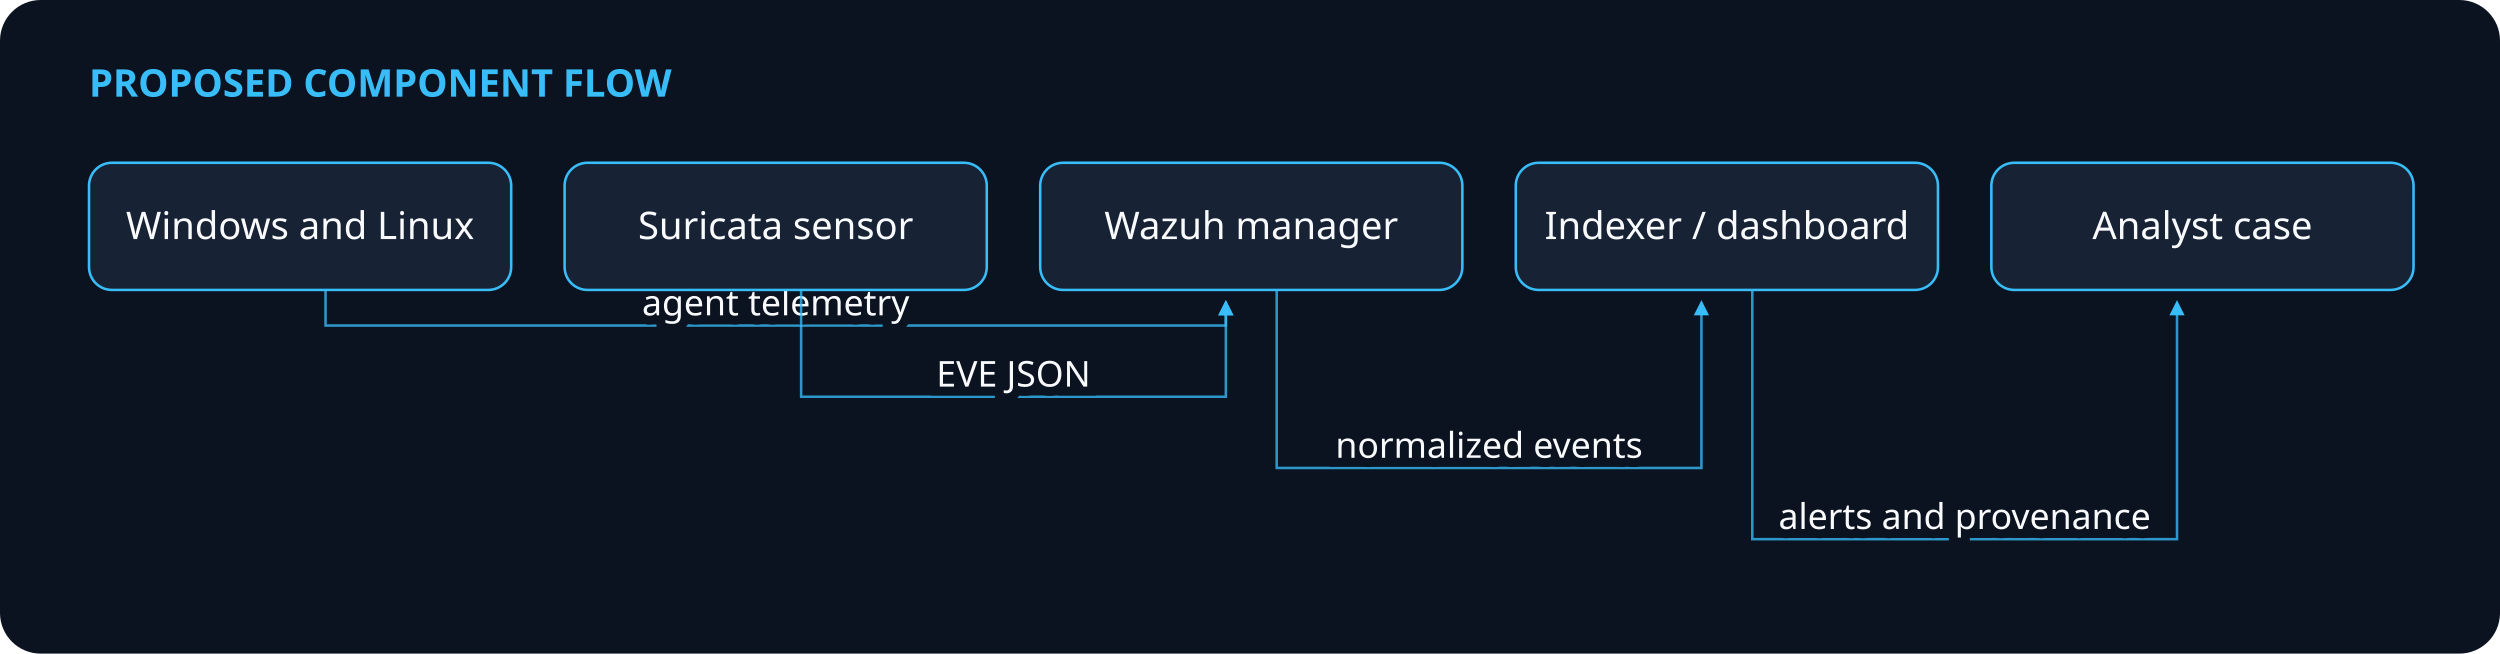
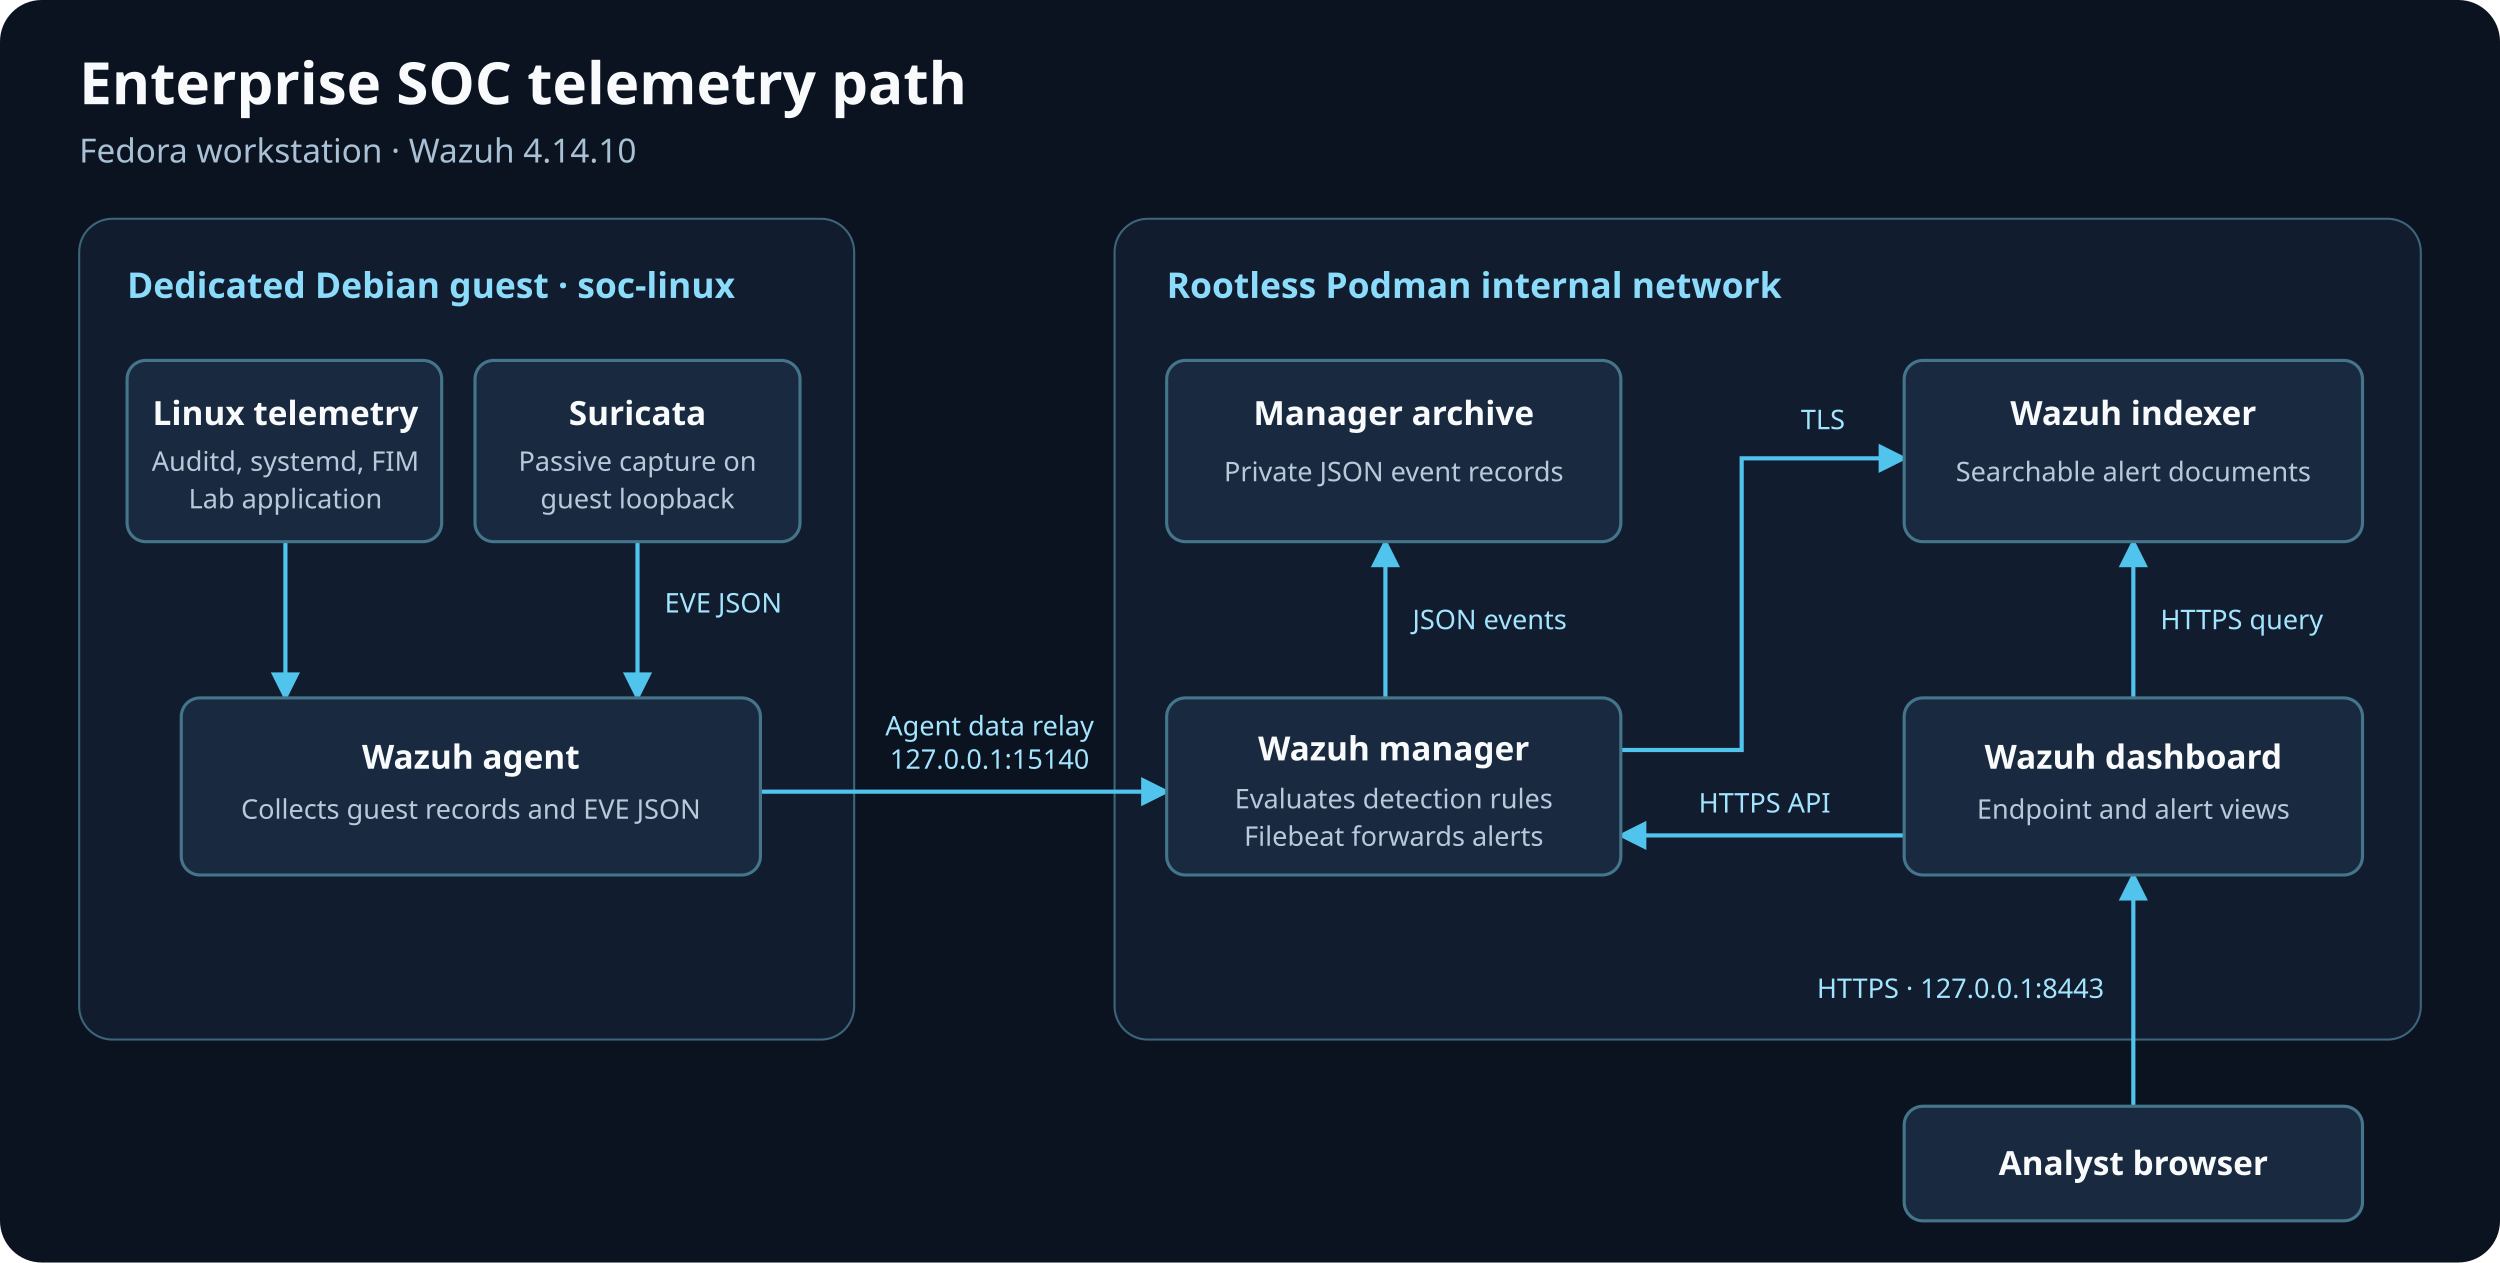
- <svg xmlns="http://www.w3.org/2000/svg" viewBox="0 0 983 257" role="img" aria-labelledby="title detail">
+ <svg xmlns="http://www.w3.org/2000/svg" viewBox="0 0 1200 606" role="img" aria-labelledby="title detail">
  <defs>
-     <marker id="arrow" markerWidth="6" markerHeight="6" refX="3" refY="3" orient="auto">
-       <path d="M0 0L6 3 0 6z" fill="#38BDF8" />
+     <marker id="arrow" viewBox="0 0 8 8" markerWidth="7" markerHeight="7" refX="7" refY="4" orient="auto">
+       <path d="M0 0L8 4L0 8Z" fill="#51c4ee" />
    </marker>
  </defs>
-   <rect width="983" height="257" rx="16" fill="#0B1220" />
-   <g font-family="system-ui, sans-serif" fill="#F8FAFC" font-size="15">
-     <text x="35" y="38" fill="#38BDF8" font-weight="700">PROPOSED COMPONENT FLOW</text>
-     <path d="M128 114V128H482V121" fill="none" stroke="#38BDF8" stroke-opacity=".78" marker-end="url(#arrow)" />
-     <text x="305" y="124" text-anchor="middle" fill="#F8FAFC" font-size="14" stroke="#0B1220" stroke-width="7" paint-order="stroke">agent telemetry</text>
-     <path d="M315 114V156H482V121" fill="none" stroke="#38BDF8" stroke-opacity=".78" marker-end="url(#arrow)" />
-     <text x="398.5" y="152" text-anchor="middle" fill="#F8FAFC" font-size="14" stroke="#0B1220" stroke-width="7" paint-order="stroke">EVE JSON</text>
-     <path d="M502 114V184H669V121" fill="none" stroke="#38BDF8" stroke-opacity=".78" marker-end="url(#arrow)" />
-     <text x="585.5" y="180" text-anchor="middle" fill="#F8FAFC" font-size="14" stroke="#0B1220" stroke-width="7" paint-order="stroke">normalized events</text>
-     <path d="M689 114V212H856V121" fill="none" stroke="#38BDF8" stroke-opacity=".78" marker-end="url(#arrow)" />
-     <text x="772.5" y="208" text-anchor="middle" fill="#F8FAFC" font-size="14" stroke="#0B1220" stroke-width="7" paint-order="stroke">alerts and provenance</text>
-     <g>
-       <rect x="35" y="64" width="166" height="50" rx="9" fill="#172235" stroke="#38BDF8" />
-       <text x="118" y="94" text-anchor="middle">Windows and Linux</text>
+   <rect width="1200" height="606" rx="20" fill="#0b1220" />
+   <rect x="38" y="105" width="372" height="394" rx="16" fill="#111d2f" stroke="#3e647a" />
+   <rect x="535" y="105" width="627" height="394" rx="16" fill="#111d2f" stroke="#3e647a" />
+   <g fill="none" stroke="#51c4ee" stroke-width="2" marker-end="url(#arrow)">
+     <path d="M137 260V335" />
+     <path d="M306 260V335" />
+     <path d="M365 380H560" />
+     <path d="M665 335V260" />
+     <path d="M778 360H836V220H914" />
+     <path d="M914 401H778" />
+     <path d="M1024 335V260" />
+     <path d="M1024 531V420" />
+   </g>
+   <g fill="#192a40" stroke="#44758a" stroke-width="1.5">
+     <rect x="61" y="173" width="151" height="87" rx="9" />
+     <rect x="228" y="173" width="156" height="87" rx="9" />
+     <rect x="87" y="335" width="278" height="85" rx="9" />
+     <rect x="560" y="173" width="218" height="87" rx="9" />
+     <rect x="560" y="335" width="218" height="85" rx="9" />
+     <rect x="914" y="173" width="220" height="87" rx="9" />
+     <rect x="914" y="335" width="220" height="85" rx="9" />
+     <rect x="914" y="531" width="220" height="55" rx="9" />
+   </g>
+   <g font-family="system-ui, sans-serif" fill="#f8fafc">
+     <text x="38" y="50" font-size="28" font-weight="700">Enterprise SOC telemetry path</text>
+     <text x="38" y="78" fill="#a9c1d5" font-size="16">Fedora workstation · Wazuh 4.14.10</text>
+     <g fill="#8bdbfa" font-size="17" font-weight="650">
+       <text x="61" y="143">Dedicated Debian guest · soc-linux</text>
+       <text x="560" y="143">Rootless Podman internal network</text>
    </g>
-     <g>
-       <rect x="222" y="64" width="166" height="50" rx="9" fill="#172235" stroke="#38BDF8" />
-       <text x="305" y="94" text-anchor="middle">Suricata sensor</text>
+     <g text-anchor="middle" font-size="16" font-weight="650">
+       <text x="137" y="204">Linux telemetry</text>
+       <text x="306" y="204">Suricata</text>
+       <text x="226" y="369">Wazuh agent</text>
+       <text x="669" y="204">Manager archive</text>
+       <text x="669" y="365">Wazuh manager</text>
+       <text x="1024" y="204">Wazuh indexer</text>
+       <text x="1024" y="369">Wazuh dashboard</text>
+       <text x="1024" y="564">Analyst browser</text>
    </g>
-     <g>
-       <rect x="409" y="64" width="166" height="50" rx="9" fill="#172235" stroke="#38BDF8" />
-       <text x="492" y="94" text-anchor="middle">Wazuh manager</text>
+     <g fill="#b7cada" text-anchor="middle" font-size="13">
+       <text x="137" y="226">Auditd, systemd, FIM</text>
+       <text x="137" y="244">Lab application</text>
+       <text x="306" y="226">Passive capture on</text>
+       <text x="306" y="244">guest loopback</text>
+       <text x="226" y="393">Collects guest records and EVE JSON</text>
+       <text x="669" y="231">Private JSON event records</text>
+       <text x="669" y="388">Evaluates detection rules</text>
+       <text x="669" y="406">Filebeat forwards alerts</text>
+       <text x="1024" y="231">Searchable alert documents</text>
+       <text x="1024" y="393">Endpoint and alert views</text>
    </g>
-     <g>
-       <rect x="596" y="64" width="166" height="50" rx="9" fill="#172235" stroke="#38BDF8" />
-       <text x="679" y="94" text-anchor="middle">Indexer / dashboard</text>
-     </g>
-     <g>
-       <rect x="783" y="64" width="166" height="50" rx="9" fill="#172235" stroke="#38BDF8" />
-       <text x="866" y="94" text-anchor="middle">Analyst case</text>
+     <g fill="#a3e5ff" font-size="13">
+       <text x="319" y="294">EVE JSON</text>
+       <text x="475" y="353" text-anchor="middle">Agent data relay</text>
+       <text x="475" y="369" text-anchor="middle">127.0.0.1:15140</text>
+       <text x="678" y="302">JSON events</text>
+       <text x="875" y="206" text-anchor="middle">TLS</text>
+       <text x="847" y="390" text-anchor="middle">HTTPS API</text>
+       <text x="1037" y="302">HTTPS query</text>
+       <text x="1010" y="479" text-anchor="end">HTTPS · 127.0.0.1:8443</text>
    </g>
  </g>
</svg>
